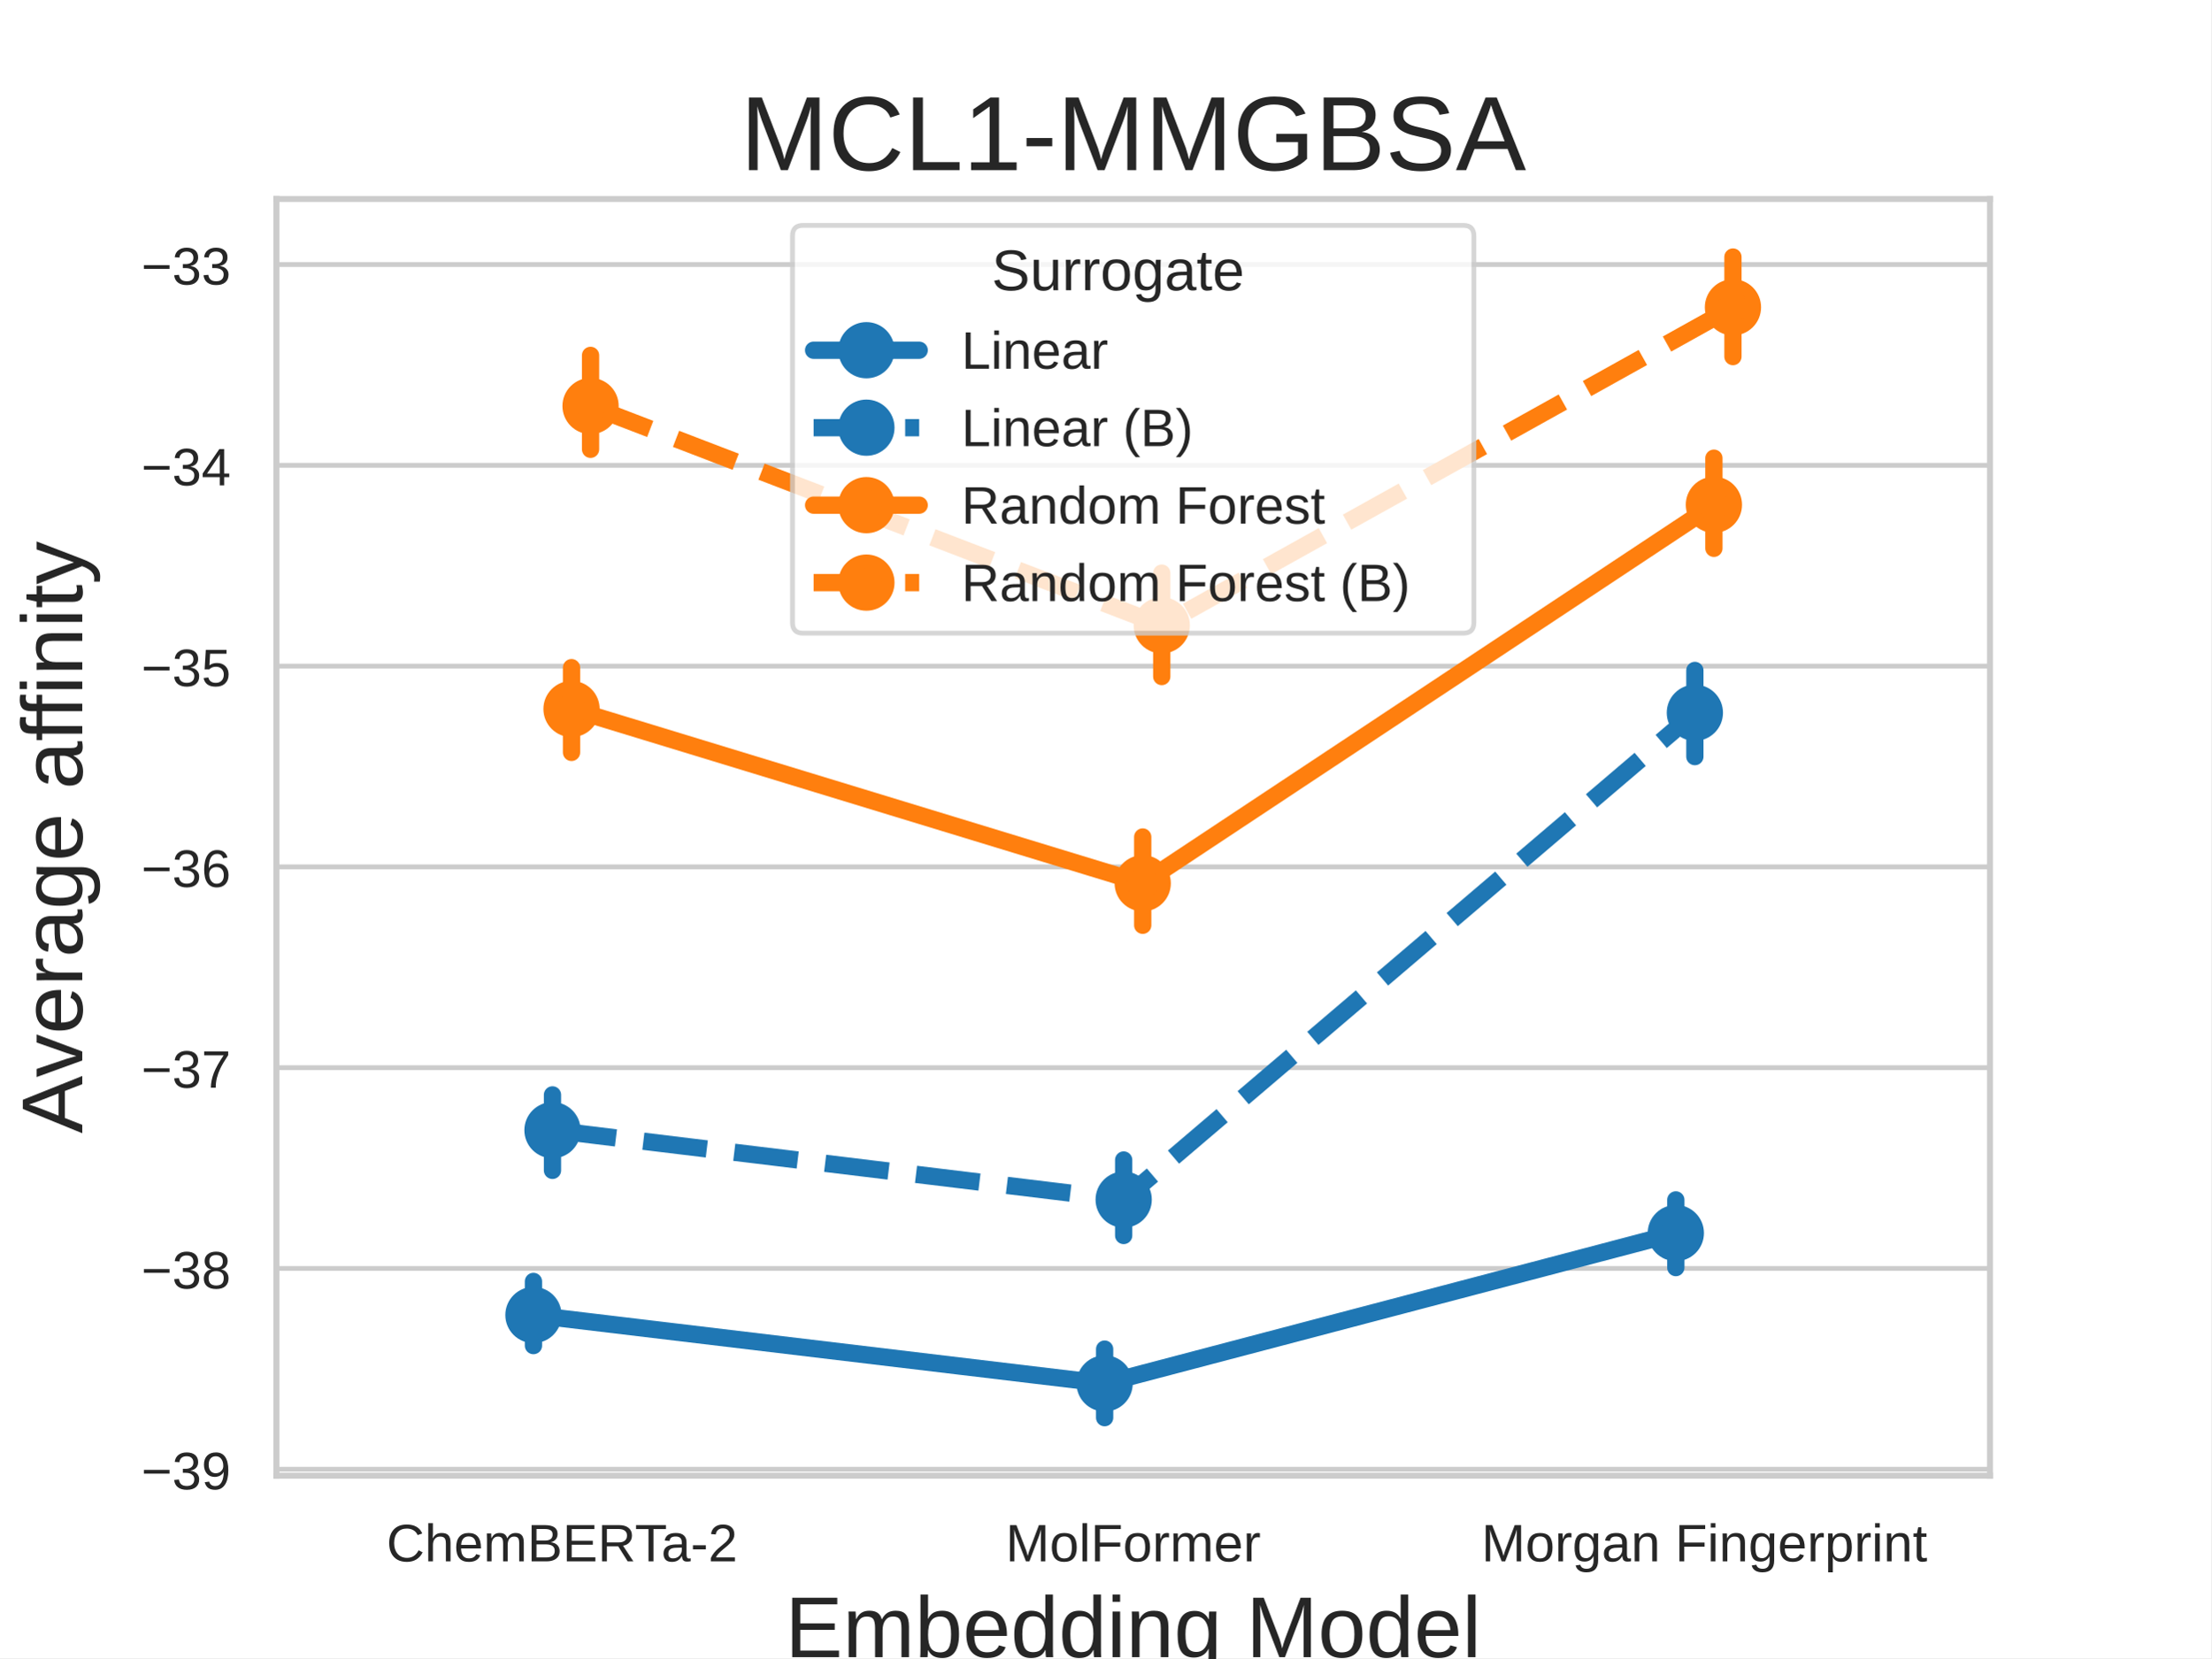
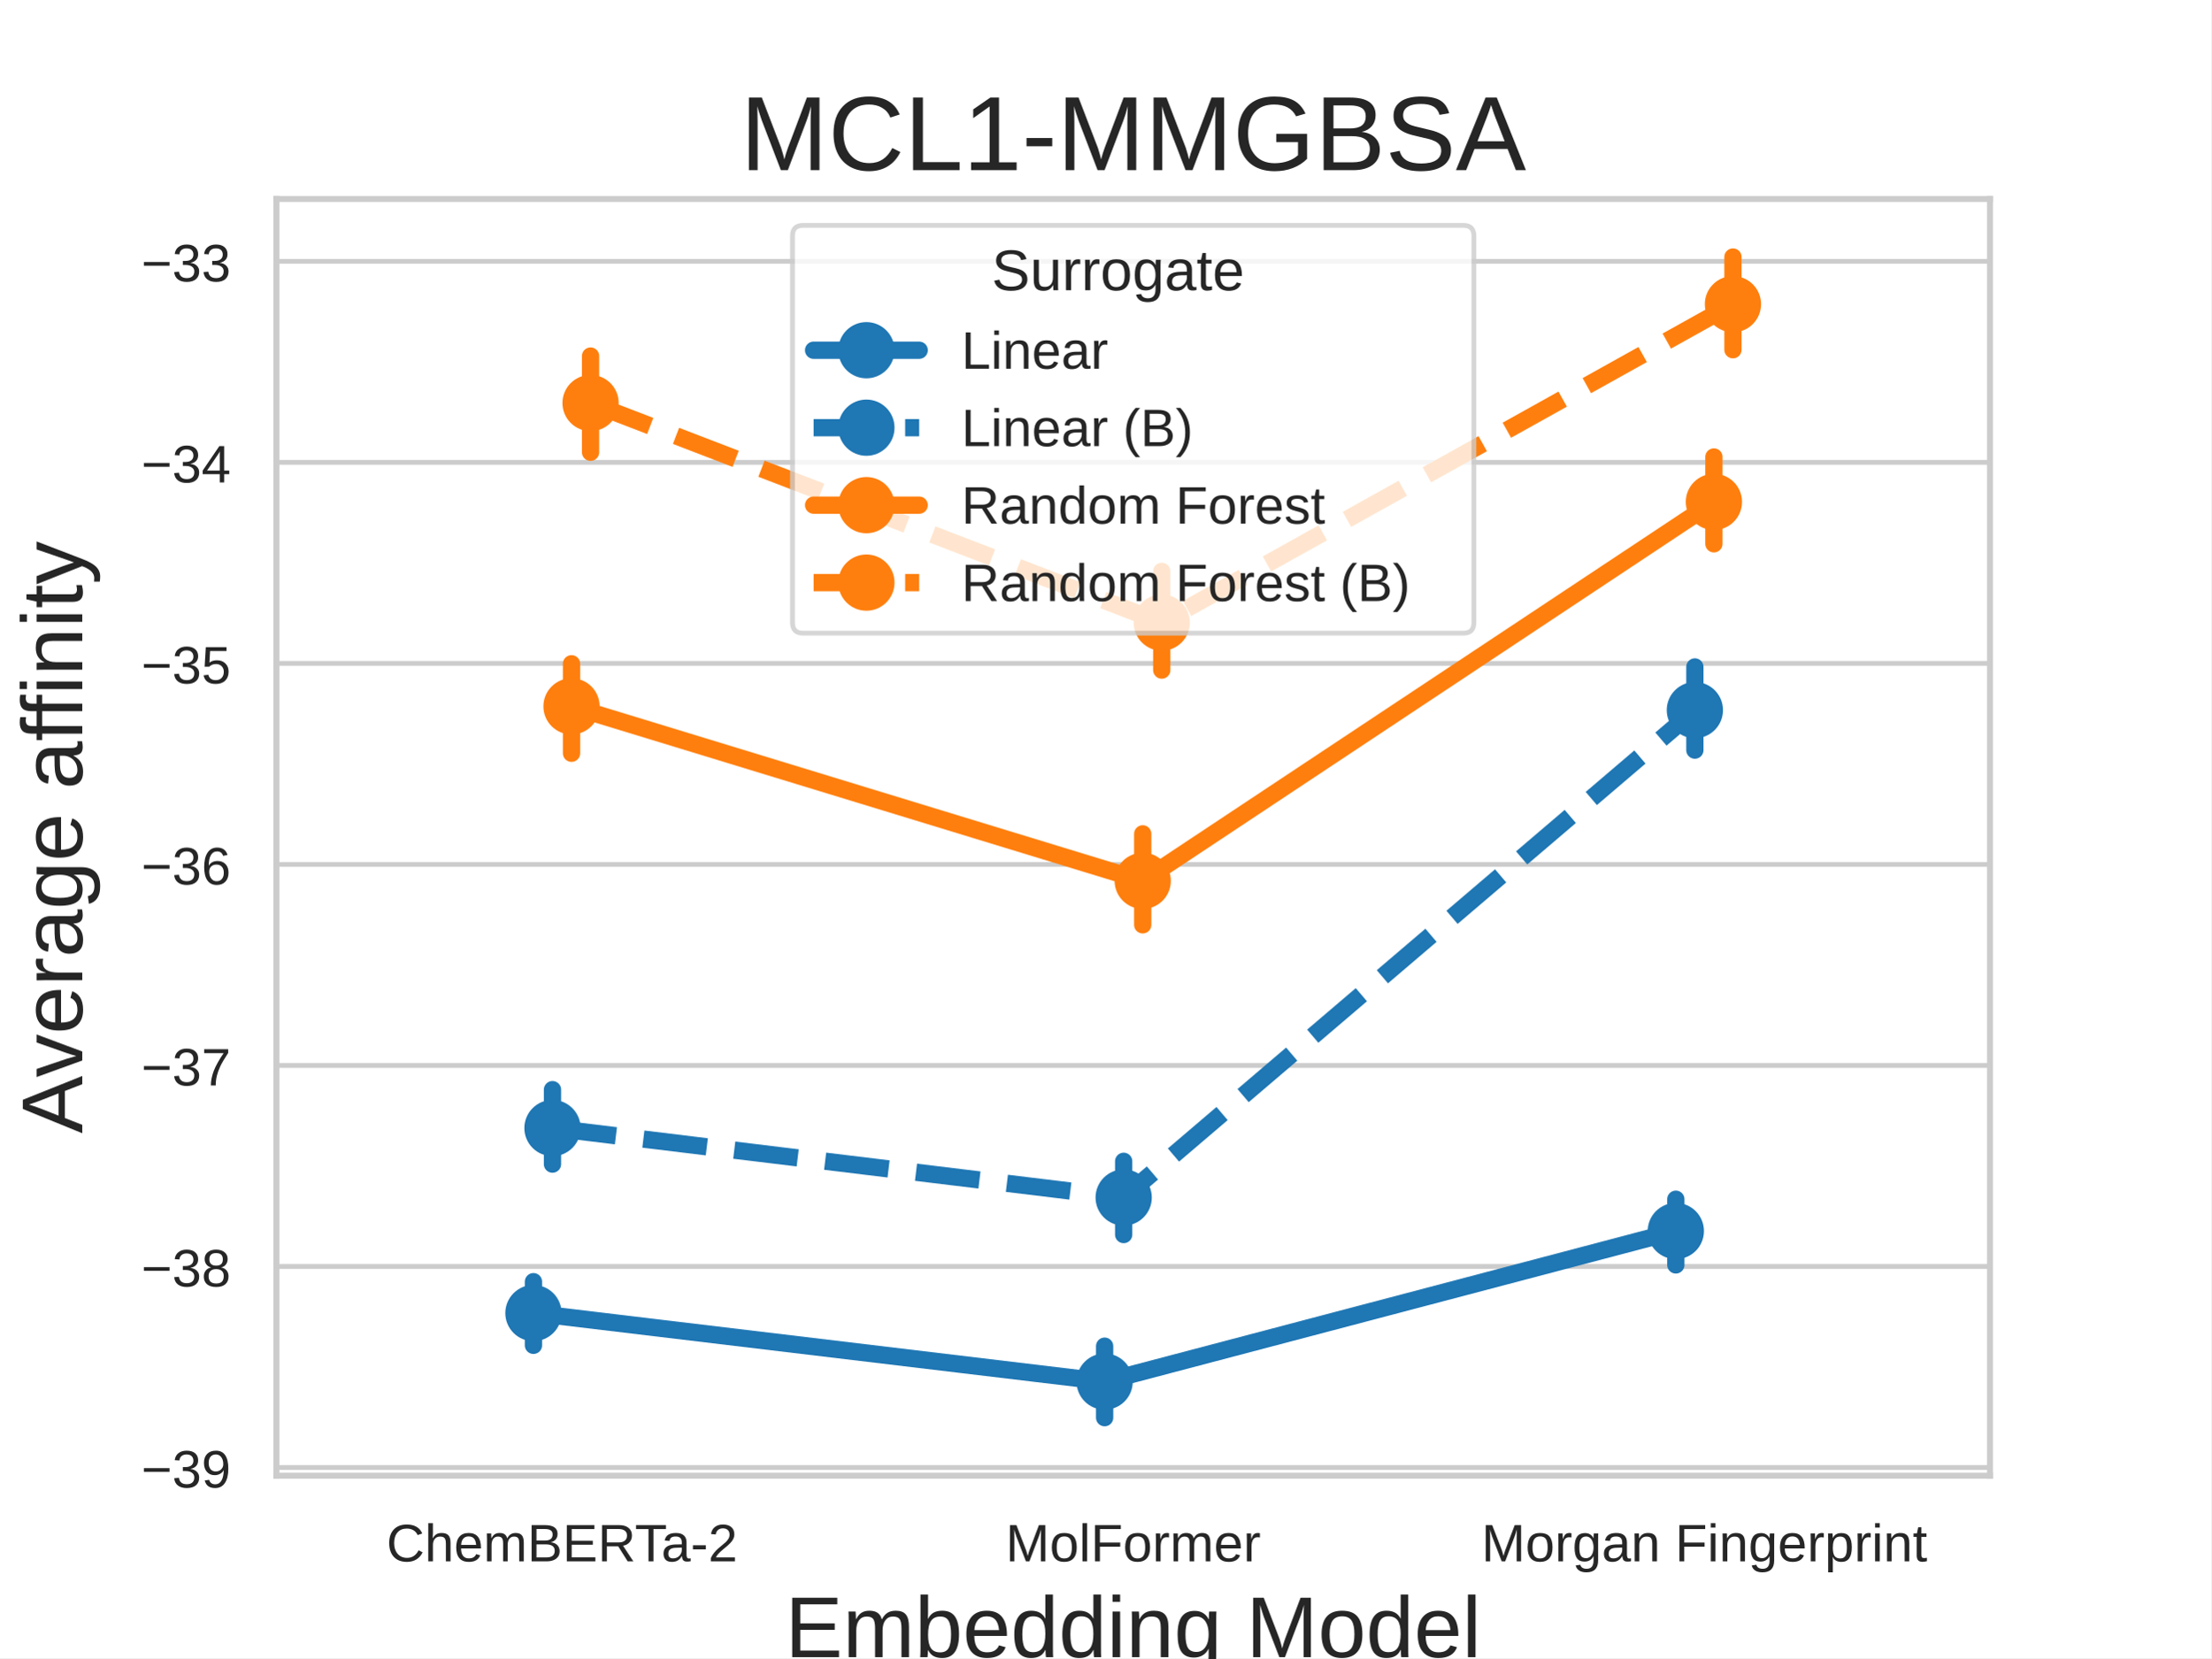
<svg xmlns="http://www.w3.org/2000/svg" xmlns:xlink="http://www.w3.org/1999/xlink" width="460.8pt" height="345.6pt" viewBox="0 0 460.8 345.6" version="1.1">
  <defs>
    <style type="text/css">*{stroke-linejoin: round; stroke-linecap: butt}</style>
  </defs>
  <g id="figure_1">
    <g id="patch_1">
      <path d="M 0 345.6  L 460.8 345.6  L 460.8 0  L 0 0  z " style="fill: #ffffff" />
    </g>
    <g id="axes_1">
      <g id="patch_2">
        <path d="M 57.6 307.584  L 414.72 307.584  L 414.72 41.472  L 57.6 41.472  z " style="fill: #ffffff" />
      </g>
      <g id="matplotlib.axis_1">
        <g id="xtick_1">
          <g id="text_1">
            <text style="fill: #262626; font: 11px 'Arial', 'DejaVu Sans', 'Liberation Sans', 'Bitstream Vera Sans', sans-serif; text-anchor: middle" x="117.12" y="325.442" transform="rotate(-0 117.12 325.4423)">ChemBERTa-2</text>
          </g>
        </g>
        <g id="xtick_2">
          <g id="text_2">
            <text style="fill: #262626; font: 11px 'Arial', 'DejaVu Sans', 'Liberation Sans', 'Bitstream Vera Sans', sans-serif; text-anchor: middle" x="236.16" y="325.442" transform="rotate(-0 236.16 325.4423)">MolFormer</text>
          </g>
        </g>
        <g id="xtick_3">
          <g id="text_3">
            <text style="fill: #262626; font: 11px 'Arial', 'DejaVu Sans', 'Liberation Sans', 'Bitstream Vera Sans', sans-serif; text-anchor: middle" x="355.2" y="325.442" transform="rotate(-0 355.2 325.4423)">Morgan Fingerprint</text>
          </g>
        </g>
        <g id="text_4">
          <text style="fill: #262626; font: 18px 'Arial', 'DejaVu Sans', 'Liberation Sans', 'Bitstream Vera Sans', sans-serif; text-anchor: middle" x="236.16" y="345.407" transform="rotate(-0 236.16 345.4071)">Embedding Model</text>
        </g>
      </g>
      <g id="matplotlib.axis_2">
        <g id="ytick_1">
          <g id="line2d_1">
-             <path d="M 57.6 306.238  L 414.72 306.238  " clip-path="url(#p2aa143db8c)" style="fill: none; stroke: #cccccc; stroke-linecap: round" />
+             <path d="M 57.6 305.872  L 414.72 305.872  " clip-path="url(#p988dcdad57)" style="fill: none; stroke: #cccccc; stroke-linecap: round" />
          </g>
          <g id="text_5">
-             <text style="fill: #262626; font: 11px 'Arial', 'DejaVu Sans', 'Liberation Sans', 'Bitstream Vera Sans', sans-serif; text-anchor: end" x="48.1" y="310.417" transform="rotate(-0 48.1 310.4169)">−39</text>
+             <text style="fill: #262626; font: 11px 'Arial', 'DejaVu Sans', 'Liberation Sans', 'Bitstream Vera Sans', sans-serif; text-anchor: end" x="48.1" y="310.051" transform="rotate(-0 48.1 310.0511)">−39</text>
          </g>
        </g>
        <g id="ytick_2">
          <g id="line2d_2">
-             <path d="M 57.6 264.386  L 414.72 264.386  " clip-path="url(#p2aa143db8c)" style="fill: none; stroke: #cccccc; stroke-linecap: round" />
+             <path d="M 57.6 263.972  L 414.72 263.972  " clip-path="url(#p988dcdad57)" style="fill: none; stroke: #cccccc; stroke-linecap: round" />
          </g>
          <g id="text_6">
-             <text style="fill: #262626; font: 11px 'Arial', 'DejaVu Sans', 'Liberation Sans', 'Bitstream Vera Sans', sans-serif; text-anchor: end" x="48.1" y="268.566" transform="rotate(-0 48.1 268.5656)">−38</text>
+             <text style="fill: #262626; font: 11px 'Arial', 'DejaVu Sans', 'Liberation Sans', 'Bitstream Vera Sans', sans-serif; text-anchor: end" x="48.1" y="268.151" transform="rotate(-0 48.1 268.1508)">−38</text>
          </g>
        </g>
        <g id="ytick_3">
          <g id="line2d_3">
-             <path d="M 57.6 222.535  L 414.72 222.535  " clip-path="url(#p2aa143db8c)" style="fill: none; stroke: #cccccc; stroke-linecap: round" />
+             <path d="M 57.6 222.071  L 414.72 222.071  " clip-path="url(#p988dcdad57)" style="fill: none; stroke: #cccccc; stroke-linecap: round" />
          </g>
          <g id="text_7">
-             <text style="fill: #262626; font: 11px 'Arial', 'DejaVu Sans', 'Liberation Sans', 'Bitstream Vera Sans', sans-serif; text-anchor: end" x="48.1" y="226.714" transform="rotate(-0 48.1 226.7142)">−37</text>
+             <text style="fill: #262626; font: 11px 'Arial', 'DejaVu Sans', 'Liberation Sans', 'Bitstream Vera Sans', sans-serif; text-anchor: end" x="48.1" y="226.251" transform="rotate(-0 48.1 226.2505)">−37</text>
          </g>
        </g>
        <g id="ytick_4">
          <g id="line2d_4">
-             <path d="M 57.6 180.684  L 414.72 180.684  " clip-path="url(#p2aa143db8c)" style="fill: none; stroke: #cccccc; stroke-linecap: round" />
+             <path d="M 57.6 180.171  L 414.72 180.171  " clip-path="url(#p988dcdad57)" style="fill: none; stroke: #cccccc; stroke-linecap: round" />
          </g>
          <g id="text_8">
-             <text style="fill: #262626; font: 11px 'Arial', 'DejaVu Sans', 'Liberation Sans', 'Bitstream Vera Sans', sans-serif; text-anchor: end" x="48.1" y="184.863" transform="rotate(-0 48.1 184.8628)">−36</text>
+             <text style="fill: #262626; font: 11px 'Arial', 'DejaVu Sans', 'Liberation Sans', 'Bitstream Vera Sans', sans-serif; text-anchor: end" x="48.1" y="184.35" transform="rotate(-0 48.1 184.3502)">−36</text>
          </g>
        </g>
        <g id="ytick_5">
          <g id="line2d_5">
-             <path d="M 57.6 138.832  L 414.72 138.832  " clip-path="url(#p2aa143db8c)" style="fill: none; stroke: #cccccc; stroke-linecap: round" />
+             <path d="M 57.6 138.271  L 414.72 138.271  " clip-path="url(#p988dcdad57)" style="fill: none; stroke: #cccccc; stroke-linecap: round" />
          </g>
          <g id="text_9">
-             <text style="fill: #262626; font: 11px 'Arial', 'DejaVu Sans', 'Liberation Sans', 'Bitstream Vera Sans', sans-serif; text-anchor: end" x="48.1" y="143.011" transform="rotate(-0 48.1 143.0114)">−35</text>
+             <text style="fill: #262626; font: 11px 'Arial', 'DejaVu Sans', 'Liberation Sans', 'Bitstream Vera Sans', sans-serif; text-anchor: end" x="48.1" y="142.45" transform="rotate(-0 48.1 142.4499)">−35</text>
          </g>
        </g>
        <g id="ytick_6">
          <g id="line2d_6">
-             <path d="M 57.6 96.981  L 414.72 96.981  " clip-path="url(#p2aa143db8c)" style="fill: none; stroke: #cccccc; stroke-linecap: round" />
+             <path d="M 57.6 96.37  L 414.72 96.37  " clip-path="url(#p988dcdad57)" style="fill: none; stroke: #cccccc; stroke-linecap: round" />
          </g>
          <g id="text_10">
-             <text style="fill: #262626; font: 11px 'Arial', 'DejaVu Sans', 'Liberation Sans', 'Bitstream Vera Sans', sans-serif; text-anchor: end" x="48.1" y="101.16" transform="rotate(-0 48.1 101.1601)">−34</text>
+             <text style="fill: #262626; font: 11px 'Arial', 'DejaVu Sans', 'Liberation Sans', 'Bitstream Vera Sans', sans-serif; text-anchor: end" x="48.1" y="100.55" transform="rotate(-0 48.1 100.5496)">−34</text>
          </g>
        </g>
        <g id="ytick_7">
          <g id="line2d_7">
-             <path d="M 57.6 55.13  L 414.72 55.13  " clip-path="url(#p2aa143db8c)" style="fill: none; stroke: #cccccc; stroke-linecap: round" />
+             <path d="M 57.6 54.47  L 414.72 54.47  " clip-path="url(#p988dcdad57)" style="fill: none; stroke: #cccccc; stroke-linecap: round" />
          </g>
          <g id="text_11">
-             <text style="fill: #262626; font: 11px 'Arial', 'DejaVu Sans', 'Liberation Sans', 'Bitstream Vera Sans', sans-serif; text-anchor: end" x="48.1" y="59.309" transform="rotate(-0 48.1 59.30868)">−33</text>
+             <text style="fill: #262626; font: 11px 'Arial', 'DejaVu Sans', 'Liberation Sans', 'Bitstream Vera Sans', sans-serif; text-anchor: end" x="48.1" y="58.649" transform="rotate(-0 48.1 58.64935)">−33</text>
          </g>
        </g>
        <g id="text_12">
          <text style="fill: #262626; font: 18px 'Arial', 'DejaVu Sans', 'Liberation Sans', 'Bitstream Vera Sans', sans-serif; text-anchor: middle" x="17.141" y="174.528" transform="rotate(-90 17.14141 174.528)">Average affinity</text>
        </g>
      </g>
      <g id="line2d_8">
-         <path d="M 111.168 274.09  L 230.208 288.356  L 349.248 257.009  " clip-path="url(#p2aa143db8c)" style="fill: none; stroke: #1f77b4; stroke-width: 3.6; stroke-linecap: round" />
+         <path d="M 111.168 273.686  L 230.208 287.969  L 349.248 256.585  " clip-path="url(#p988dcdad57)" style="fill: none; stroke: #1f77b4; stroke-width: 3.6; stroke-linecap: round" />
        <defs>
-           <path id="m278a37ad37" d="M 0 4.512  C 1.197 4.512 2.344 4.037 3.19 3.19  C 4.037 2.344 4.512 1.197 4.512 0  C 4.512 -1.197 4.037 -2.344 3.19 -3.19  C 2.344 -4.037 1.197 -4.512 0 -4.512  C -1.197 -4.512 -2.344 -4.037 -3.19 -3.19  C -4.037 -2.344 -4.512 -1.197 -4.512 0  C -4.512 1.197 -4.037 2.344 -3.19 3.19  C -2.344 4.037 -1.197 4.512 0 4.512  z " style="stroke: #1f77b4; stroke-width: 2.7" />
+           <path id="me31a91e971" d="M 0 4.512  C 1.197 4.512 2.344 4.037 3.19 3.19  C 4.037 2.344 4.512 1.197 4.512 0  C 4.512 -1.197 4.037 -2.344 3.19 -3.19  C 2.344 -4.037 1.197 -4.512 0 -4.512  C -1.197 -4.512 -2.344 -4.037 -3.19 -3.19  C -4.037 -2.344 -4.512 -1.197 -4.512 0  C -4.512 1.197 -4.037 2.344 -3.19 3.19  C -2.344 4.037 -1.197 4.512 0 4.512  z " style="stroke: #1f77b4; stroke-width: 2.7" />
        </defs>
-         <g clip-path="url(#p2aa143db8c)">
-           <use xlink:href="#m278a37ad37" x="111.168" y="274.09" style="fill: #1f77b4; stroke: #1f77b4; stroke-width: 2.7" />
-           <use xlink:href="#m278a37ad37" x="230.208" y="288.356" style="fill: #1f77b4; stroke: #1f77b4; stroke-width: 2.7" />
-           <use xlink:href="#m278a37ad37" x="349.248" y="257.009" style="fill: #1f77b4; stroke: #1f77b4; stroke-width: 2.7" />
+         <g clip-path="url(#p988dcdad57)">
+           <use xlink:href="#me31a91e971" x="111.168" y="273.686" style="fill: #1f77b4; stroke: #1f77b4; stroke-width: 2.7" />
+           <use xlink:href="#me31a91e971" x="230.208" y="287.969" style="fill: #1f77b4; stroke: #1f77b4; stroke-width: 2.7" />
+           <use xlink:href="#me31a91e971" x="349.248" y="256.585" style="fill: #1f77b4; stroke: #1f77b4; stroke-width: 2.7" />
        </g>
      </g>
      <g id="line2d_9">
-         <path d="M 111.168 280.465  L 111.168 267.09  " clip-path="url(#p2aa143db8c)" style="fill: none; stroke: #1f77b4; stroke-width: 3.6; stroke-linecap: round" />
+         <path d="M 111.168 280.408  L 111.168 267.144  " clip-path="url(#p988dcdad57)" style="fill: none; stroke: #1f77b4; stroke-width: 3.6; stroke-linecap: round" />
      </g>
      <g id="line2d_10">
-         <path d="M 230.208 295.488  L 230.208 281.195  " clip-path="url(#p2aa143db8c)" style="fill: none; stroke: #1f77b4; stroke-width: 3.6; stroke-linecap: round" />
+         <path d="M 230.208 295.488  L 230.208 280.582  " clip-path="url(#p988dcdad57)" style="fill: none; stroke: #1f77b4; stroke-width: 3.6; stroke-linecap: round" />
      </g>
      <g id="line2d_11">
-         <path d="M 349.248 264.208  L 349.248 250.096  " clip-path="url(#p2aa143db8c)" style="fill: none; stroke: #1f77b4; stroke-width: 3.6; stroke-linecap: round" />
+         <path d="M 349.248 263.652  L 349.248 249.953  " clip-path="url(#p988dcdad57)" style="fill: none; stroke: #1f77b4; stroke-width: 3.6; stroke-linecap: round" />
      </g>
      <g id="line2d_12">
-         <path d="M 115.136 235.568  L 234.176 250.034  L 353.216 148.559  " clip-path="url(#p2aa143db8c)" style="fill: none; stroke-dasharray: 13.32,5.76; stroke-dashoffset: 0; stroke: #1f77b4; stroke-width: 3.6" />
-         <g clip-path="url(#p2aa143db8c)">
-           <use xlink:href="#m278a37ad37" x="115.136" y="235.568" style="fill: #1f77b4; stroke: #1f77b4; stroke-width: 2.7" />
-           <use xlink:href="#m278a37ad37" x="234.176" y="250.034" style="fill: #1f77b4; stroke: #1f77b4; stroke-width: 2.7" />
-           <use xlink:href="#m278a37ad37" x="353.216" y="148.559" style="fill: #1f77b4; stroke: #1f77b4; stroke-width: 2.7" />
+         <path d="M 115.136 235.12  L 234.176 249.602  L 353.216 148.009  " clip-path="url(#p988dcdad57)" style="fill: none; stroke-dasharray: 13.32,5.76; stroke-dashoffset: 0; stroke: #1f77b4; stroke-width: 3.6" />
+         <g clip-path="url(#p988dcdad57)">
+           <use xlink:href="#me31a91e971" x="115.136" y="235.12" style="fill: #1f77b4; stroke: #1f77b4; stroke-width: 2.7" />
+           <use xlink:href="#me31a91e971" x="234.176" y="249.602" style="fill: #1f77b4; stroke: #1f77b4; stroke-width: 2.7" />
+           <use xlink:href="#me31a91e971" x="353.216" y="148.009" style="fill: #1f77b4; stroke: #1f77b4; stroke-width: 2.7" />
        </g>
      </g>
      <g id="line2d_13">
-         <path d="M 115.136 243.943  L 115.136 228.21  " clip-path="url(#p2aa143db8c)" style="fill: none; stroke: #1f77b4; stroke-width: 3.6; stroke-linecap: round" />
+         <path d="M 115.136 242.64  L 115.136 227.118  " clip-path="url(#p988dcdad57)" style="fill: none; stroke: #1f77b4; stroke-width: 3.6; stroke-linecap: round" />
      </g>
      <g id="line2d_14">
-         <path d="M 234.176 257.516  L 234.176 241.779  " clip-path="url(#p2aa143db8c)" style="fill: none; stroke: #1f77b4; stroke-width: 3.6; stroke-linecap: round" />
+         <path d="M 234.176 257.321  L 234.176 242.052  " clip-path="url(#p988dcdad57)" style="fill: none; stroke: #1f77b4; stroke-width: 3.6; stroke-linecap: round" />
      </g>
      <g id="line2d_15">
-         <path d="M 353.216 157.701  L 353.216 139.737  " clip-path="url(#p2aa143db8c)" style="fill: none; stroke: #1f77b4; stroke-width: 3.6; stroke-linecap: round" />
+         <path d="M 353.216 156.348  L 353.216 139.01  " clip-path="url(#p988dcdad57)" style="fill: none; stroke: #1f77b4; stroke-width: 3.6; stroke-linecap: round" />
      </g>
      <g id="line2d_16">
-         <path d="M 119.104 147.775  L 238.144 184.102  L 357.184 105.209  " clip-path="url(#p2aa143db8c)" style="fill: none; stroke: #ff7f0e; stroke-width: 3.6; stroke-linecap: round" />
+         <path d="M 119.104 147.224  L 238.144 183.593  L 357.184 104.608  " clip-path="url(#p988dcdad57)" style="fill: none; stroke: #ff7f0e; stroke-width: 3.6; stroke-linecap: round" />
        <defs>
-           <path id="mc66e2dbaec" d="M 0 4.512  C 1.197 4.512 2.344 4.037 3.19 3.19  C 4.037 2.344 4.512 1.197 4.512 0  C 4.512 -1.197 4.037 -2.344 3.19 -3.19  C 2.344 -4.037 1.197 -4.512 0 -4.512  C -1.197 -4.512 -2.344 -4.037 -3.19 -3.19  C -4.037 -2.344 -4.512 -1.197 -4.512 0  C -4.512 1.197 -4.037 2.344 -3.19 3.19  C -2.344 4.037 -1.197 4.512 0 4.512  z " style="stroke: #ff7f0e; stroke-width: 2.7" />
+           <path id="m2414b1fa38" d="M 0 4.512  C 1.197 4.512 2.344 4.037 3.19 3.19  C 4.037 2.344 4.512 1.197 4.512 0  C 4.512 -1.197 4.037 -2.344 3.19 -3.19  C 2.344 -4.037 1.197 -4.512 0 -4.512  C -1.197 -4.512 -2.344 -4.037 -3.19 -3.19  C -4.037 -2.344 -4.512 -1.197 -4.512 0  C -4.512 1.197 -4.037 2.344 -3.19 3.19  C -2.344 4.037 -1.197 4.512 0 4.512  z " style="stroke: #ff7f0e; stroke-width: 2.7" />
        </defs>
-         <g clip-path="url(#p2aa143db8c)">
-           <use xlink:href="#mc66e2dbaec" x="119.104" y="147.775" style="fill: #ff7f0e; stroke: #ff7f0e; stroke-width: 2.7" />
-           <use xlink:href="#mc66e2dbaec" x="238.144" y="184.102" style="fill: #ff7f0e; stroke: #ff7f0e; stroke-width: 2.7" />
-           <use xlink:href="#mc66e2dbaec" x="357.184" y="105.209" style="fill: #ff7f0e; stroke: #ff7f0e; stroke-width: 2.7" />
+         <g clip-path="url(#p988dcdad57)">
+           <use xlink:href="#m2414b1fa38" x="119.104" y="147.224" style="fill: #ff7f0e; stroke: #ff7f0e; stroke-width: 2.7" />
+           <use xlink:href="#m2414b1fa38" x="238.144" y="183.593" style="fill: #ff7f0e; stroke: #ff7f0e; stroke-width: 2.7" />
+           <use xlink:href="#m2414b1fa38" x="357.184" y="104.608" style="fill: #ff7f0e; stroke: #ff7f0e; stroke-width: 2.7" />
        </g>
      </g>
      <g id="line2d_17">
-         <path d="M 119.104 156.824  L 119.104 139.158  " clip-path="url(#p2aa143db8c)" style="fill: none; stroke: #ff7f0e; stroke-width: 3.6; stroke-linecap: round" />
+         <path d="M 119.104 157.002  L 119.104 138.347  " clip-path="url(#p988dcdad57)" style="fill: none; stroke: #ff7f0e; stroke-width: 3.6; stroke-linecap: round" />
      </g>
      <g id="line2d_18">
-         <path d="M 238.144 192.855  L 238.144 174.455  " clip-path="url(#p2aa143db8c)" style="fill: none; stroke: #ff7f0e; stroke-width: 3.6; stroke-linecap: round" />
+         <path d="M 238.144 192.763  L 238.144 173.801  " clip-path="url(#p988dcdad57)" style="fill: none; stroke: #ff7f0e; stroke-width: 3.6; stroke-linecap: round" />
      </g>
      <g id="line2d_19">
-         <path d="M 357.184 114.284  L 357.184 95.493  " clip-path="url(#p2aa143db8c)" style="fill: none; stroke: #ff7f0e; stroke-width: 3.6; stroke-linecap: round" />
+         <path d="M 357.184 113.346  L 357.184 95.243  " clip-path="url(#p988dcdad57)" style="fill: none; stroke: #ff7f0e; stroke-width: 3.6; stroke-linecap: round" />
      </g>
      <g id="line2d_20">
-         <path d="M 123.072 84.625  L 242.112 130.338  L 361.152 64.048  " clip-path="url(#p2aa143db8c)" style="fill: none; stroke-dasharray: 13.32,5.76; stroke-dashoffset: 0; stroke: #ff7f0e; stroke-width: 3.6" />
-         <g clip-path="url(#p2aa143db8c)">
-           <use xlink:href="#mc66e2dbaec" x="123.072" y="84.625" style="fill: #ff7f0e; stroke: #ff7f0e; stroke-width: 2.7" />
-           <use xlink:href="#mc66e2dbaec" x="242.112" y="130.338" style="fill: #ff7f0e; stroke: #ff7f0e; stroke-width: 2.7" />
-           <use xlink:href="#mc66e2dbaec" x="361.152" y="64.048" style="fill: #ff7f0e; stroke: #ff7f0e; stroke-width: 2.7" />
+         <path d="M 123.072 84  L 242.112 129.766  L 361.152 63.399  " clip-path="url(#p988dcdad57)" style="fill: none; stroke-dasharray: 13.32,5.76; stroke-dashoffset: 0; stroke: #ff7f0e; stroke-width: 3.6" />
+         <g clip-path="url(#p988dcdad57)">
+           <use xlink:href="#m2414b1fa38" x="123.072" y="84" style="fill: #ff7f0e; stroke: #ff7f0e; stroke-width: 2.7" />
+           <use xlink:href="#m2414b1fa38" x="242.112" y="129.766" style="fill: #ff7f0e; stroke: #ff7f0e; stroke-width: 2.7" />
+           <use xlink:href="#m2414b1fa38" x="361.152" y="63.399" style="fill: #ff7f0e; stroke: #ff7f0e; stroke-width: 2.7" />
        </g>
      </g>
      <g id="line2d_21">
-         <path d="M 123.072 93.642  L 123.072 74.069  " clip-path="url(#p2aa143db8c)" style="fill: none; stroke: #ff7f0e; stroke-width: 3.6; stroke-linecap: round" />
+         <path d="M 123.072 94.262  L 123.072 74.21  " clip-path="url(#p988dcdad57)" style="fill: none; stroke: #ff7f0e; stroke-width: 3.6; stroke-linecap: round" />
      </g>
      <g id="line2d_22">
-         <path d="M 242.112 141.009  L 242.112 119.448  " clip-path="url(#p2aa143db8c)" style="fill: none; stroke: #ff7f0e; stroke-width: 3.6; stroke-linecap: round" />
+         <path d="M 242.112 139.666  L 242.112 119.09  " clip-path="url(#p988dcdad57)" style="fill: none; stroke: #ff7f0e; stroke-width: 3.6; stroke-linecap: round" />
      </g>
      <g id="line2d_23">
-         <path d="M 361.152 74.318  L 361.152 53.568  " clip-path="url(#p2aa143db8c)" style="fill: none; stroke: #ff7f0e; stroke-width: 3.6; stroke-linecap: round" />
+         <path d="M 361.152 72.89  L 361.152 53.568  " clip-path="url(#p988dcdad57)" style="fill: none; stroke: #ff7f0e; stroke-width: 3.6; stroke-linecap: round" />
      </g>
      <g id="line2d_24" />
      <g id="line2d_25" />
      <g id="line2d_26" />
      <g id="line2d_27" />
      <g id="patch_3">
        <path d="M 57.6 307.584  L 57.6 41.472  " style="fill: none; stroke: #cccccc; stroke-width: 1.25; stroke-linejoin: miter; stroke-linecap: square" />
      </g>
      <g id="patch_4">
        <path d="M 414.72 307.584  L 414.72 41.472  " style="fill: none; stroke: #cccccc; stroke-width: 1.25; stroke-linejoin: miter; stroke-linecap: square" />
      </g>
      <g id="patch_5">
        <path d="M 57.6 307.584  L 414.72 307.584  " style="fill: none; stroke: #cccccc; stroke-width: 1.25; stroke-linejoin: miter; stroke-linecap: square" />
      </g>
      <g id="patch_6">
        <path d="M 57.6 41.472  L 414.72 41.472  " style="fill: none; stroke: #cccccc; stroke-width: 1.25; stroke-linejoin: miter; stroke-linecap: square" />
      </g>
      <g id="text_13">
        <text style="fill: #262626; font: 22px 'Arial', 'DejaVu Sans', 'Liberation Sans', 'Bitstream Vera Sans', sans-serif; text-anchor: middle" x="236.16" y="35.472" transform="rotate(-0 236.16 35.472)">MCL1-MMGBSA</text>
      </g>
      <g id="legend_1">
        <g id="patch_7">
          <path d="M 167.358 131.97  L 304.962 131.97  Q 307.162 131.97 307.162 129.769  L 307.162 49.172  Q 307.162 46.972 304.962 46.972  L 167.358 46.972  Q 165.158 46.972 165.158 49.172  L 165.158 129.769  Q 165.158 131.97 167.358 131.97  z " style="fill: #ffffff; opacity: 0.8; stroke: #cccccc; stroke-linejoin: miter" />
        </g>
        <g id="text_14">
          <text style="fill: #262626; font: 12px 'Arial', 'DejaVu Sans', 'Liberation Sans', 'Bitstream Vera Sans', sans-serif; text-anchor: start" x="206.654" y="60.49" transform="rotate(-0 206.6541 60.49012)">Surrogate</text>
        </g>
        <g id="line2d_28">
          <path d="M 169.558 72.994  L 180.558 72.994  L 191.558 72.994  " style="fill: none; stroke: #1f77b4; stroke-width: 3.6; stroke-linecap: round" />
          <g>
-             <use xlink:href="#m278a37ad37" x="180.558" y="72.994" style="fill: #1f77b4; stroke: #1f77b4; stroke-width: 2.7" />
+             <use xlink:href="#me31a91e971" x="180.558" y="72.994" style="fill: #1f77b4; stroke: #1f77b4; stroke-width: 2.7" />
          </g>
        </g>
        <g id="text_15">
          <text style="fill: #262626; font: 11px 'Arial', 'DejaVu Sans', 'Liberation Sans', 'Bitstream Vera Sans', sans-serif; text-anchor: start" x="200.358" y="76.844" transform="rotate(-0 200.3584 76.84403)">Linear</text>
        </g>
        <g id="line2d_29">
          <path d="M 169.558 89.14  L 180.558 89.14  L 191.558 89.14  " style="fill: none; stroke-dasharray: 13.32,5.76; stroke-dashoffset: 0; stroke: #1f77b4; stroke-width: 3.6" />
          <g>
-             <use xlink:href="#m278a37ad37" x="180.558" y="89.14" style="fill: #1f77b4; stroke: #1f77b4; stroke-width: 2.7" />
+             <use xlink:href="#me31a91e971" x="180.558" y="89.14" style="fill: #1f77b4; stroke: #1f77b4; stroke-width: 2.7" />
          </g>
        </g>
        <g id="text_16">
          <text style="fill: #262626; font: 11px 'Arial', 'DejaVu Sans', 'Liberation Sans', 'Bitstream Vera Sans', sans-serif; text-anchor: start" x="200.358" y="92.99" transform="rotate(-0 200.3584 92.98997)">Linear (B)</text>
        </g>
        <g id="line2d_30">
          <path d="M 169.558 105.286  L 180.558 105.286  L 191.558 105.286  " style="fill: none; stroke: #ff7f0e; stroke-width: 3.6; stroke-linecap: round" />
          <g>
-             <use xlink:href="#mc66e2dbaec" x="180.558" y="105.286" style="fill: #ff7f0e; stroke: #ff7f0e; stroke-width: 2.7" />
+             <use xlink:href="#m2414b1fa38" x="180.558" y="105.286" style="fill: #ff7f0e; stroke: #ff7f0e; stroke-width: 2.7" />
          </g>
        </g>
        <g id="text_17">
          <text style="fill: #262626; font: 11px 'Arial', 'DejaVu Sans', 'Liberation Sans', 'Bitstream Vera Sans', sans-serif; text-anchor: start" x="200.358" y="109.136" transform="rotate(-0 200.3584 109.1359)">Random Forest</text>
        </g>
        <g id="line2d_31">
          <path d="M 169.558 121.432  L 180.558 121.432  L 191.558 121.432  " style="fill: none; stroke-dasharray: 13.32,5.76; stroke-dashoffset: 0; stroke: #ff7f0e; stroke-width: 3.6" />
          <g>
-             <use xlink:href="#mc66e2dbaec" x="180.558" y="121.432" style="fill: #ff7f0e; stroke: #ff7f0e; stroke-width: 2.7" />
+             <use xlink:href="#m2414b1fa38" x="180.558" y="121.432" style="fill: #ff7f0e; stroke: #ff7f0e; stroke-width: 2.7" />
          </g>
        </g>
        <g id="text_18">
          <text style="fill: #262626; font: 11px 'Arial', 'DejaVu Sans', 'Liberation Sans', 'Bitstream Vera Sans', sans-serif; text-anchor: start" x="200.358" y="125.282" transform="rotate(-0 200.3584 125.2818)">Random Forest (B)</text>
        </g>
      </g>
    </g>
  </g>
  <defs>
-     <clipPath id="p2aa143db8c">
+     <clipPath id="p988dcdad57">
      <rect x="57.6" y="41.472" width="357.12" height="266.112" />
    </clipPath>
  </defs>
</svg>
